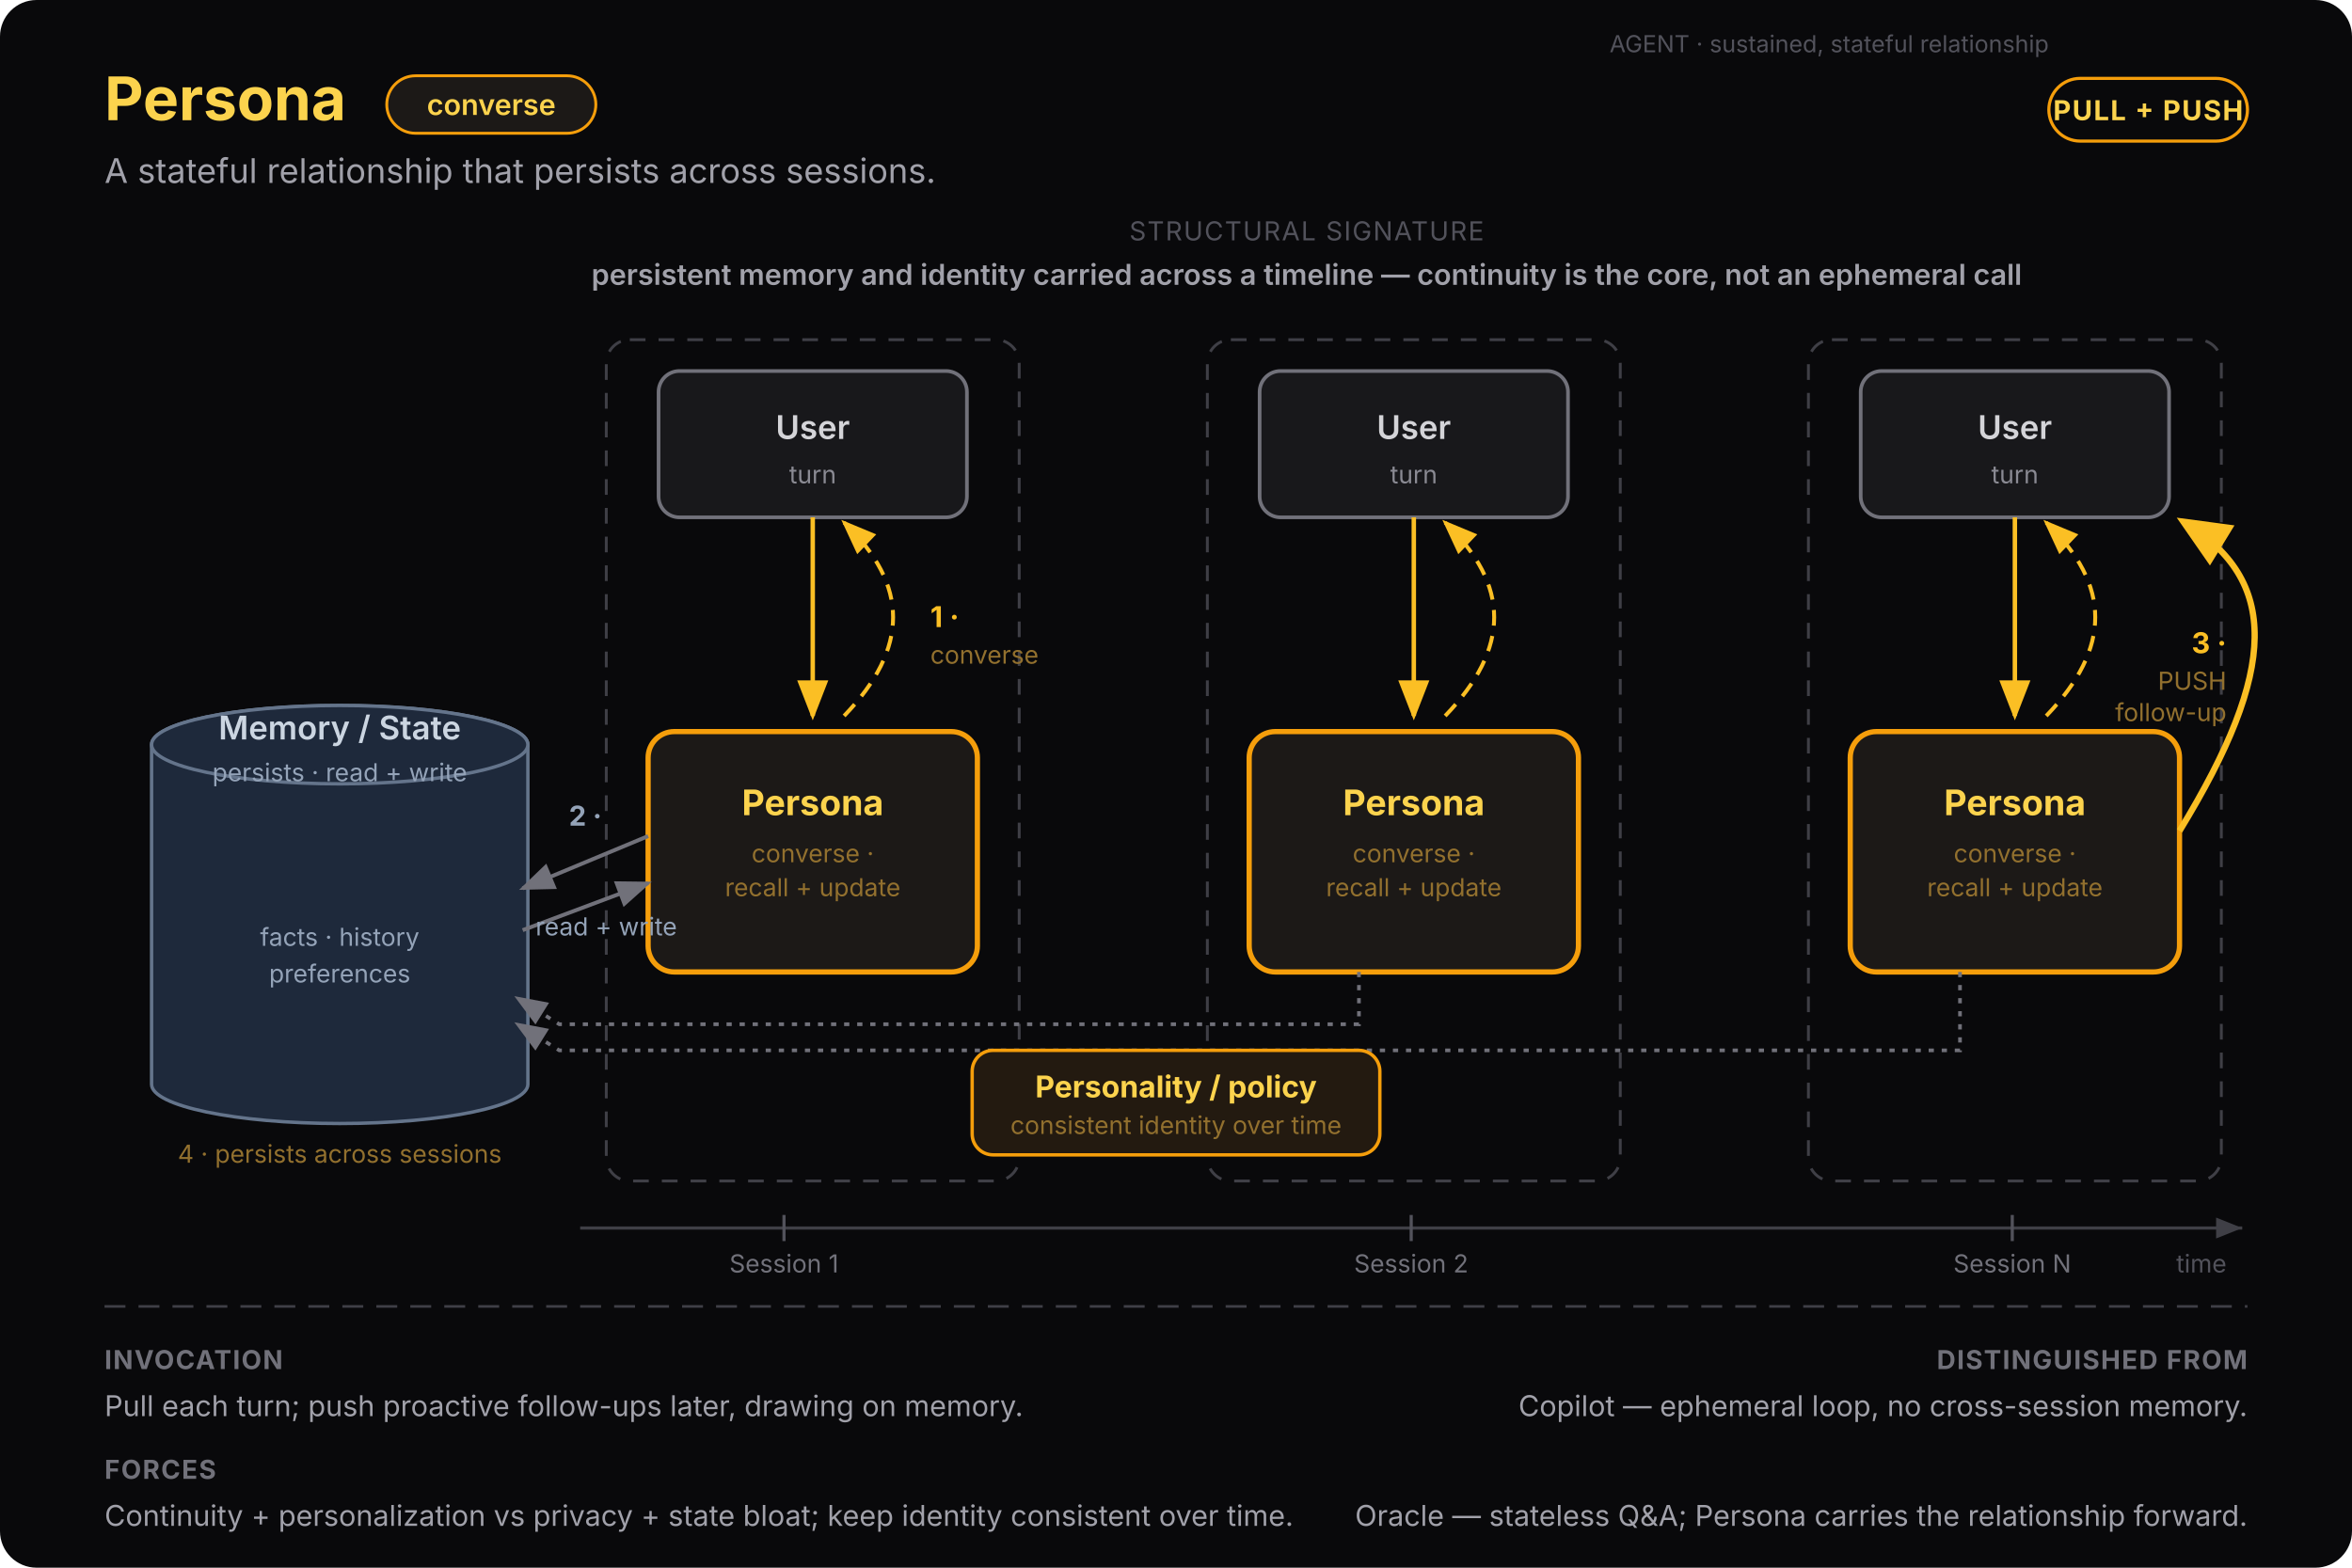
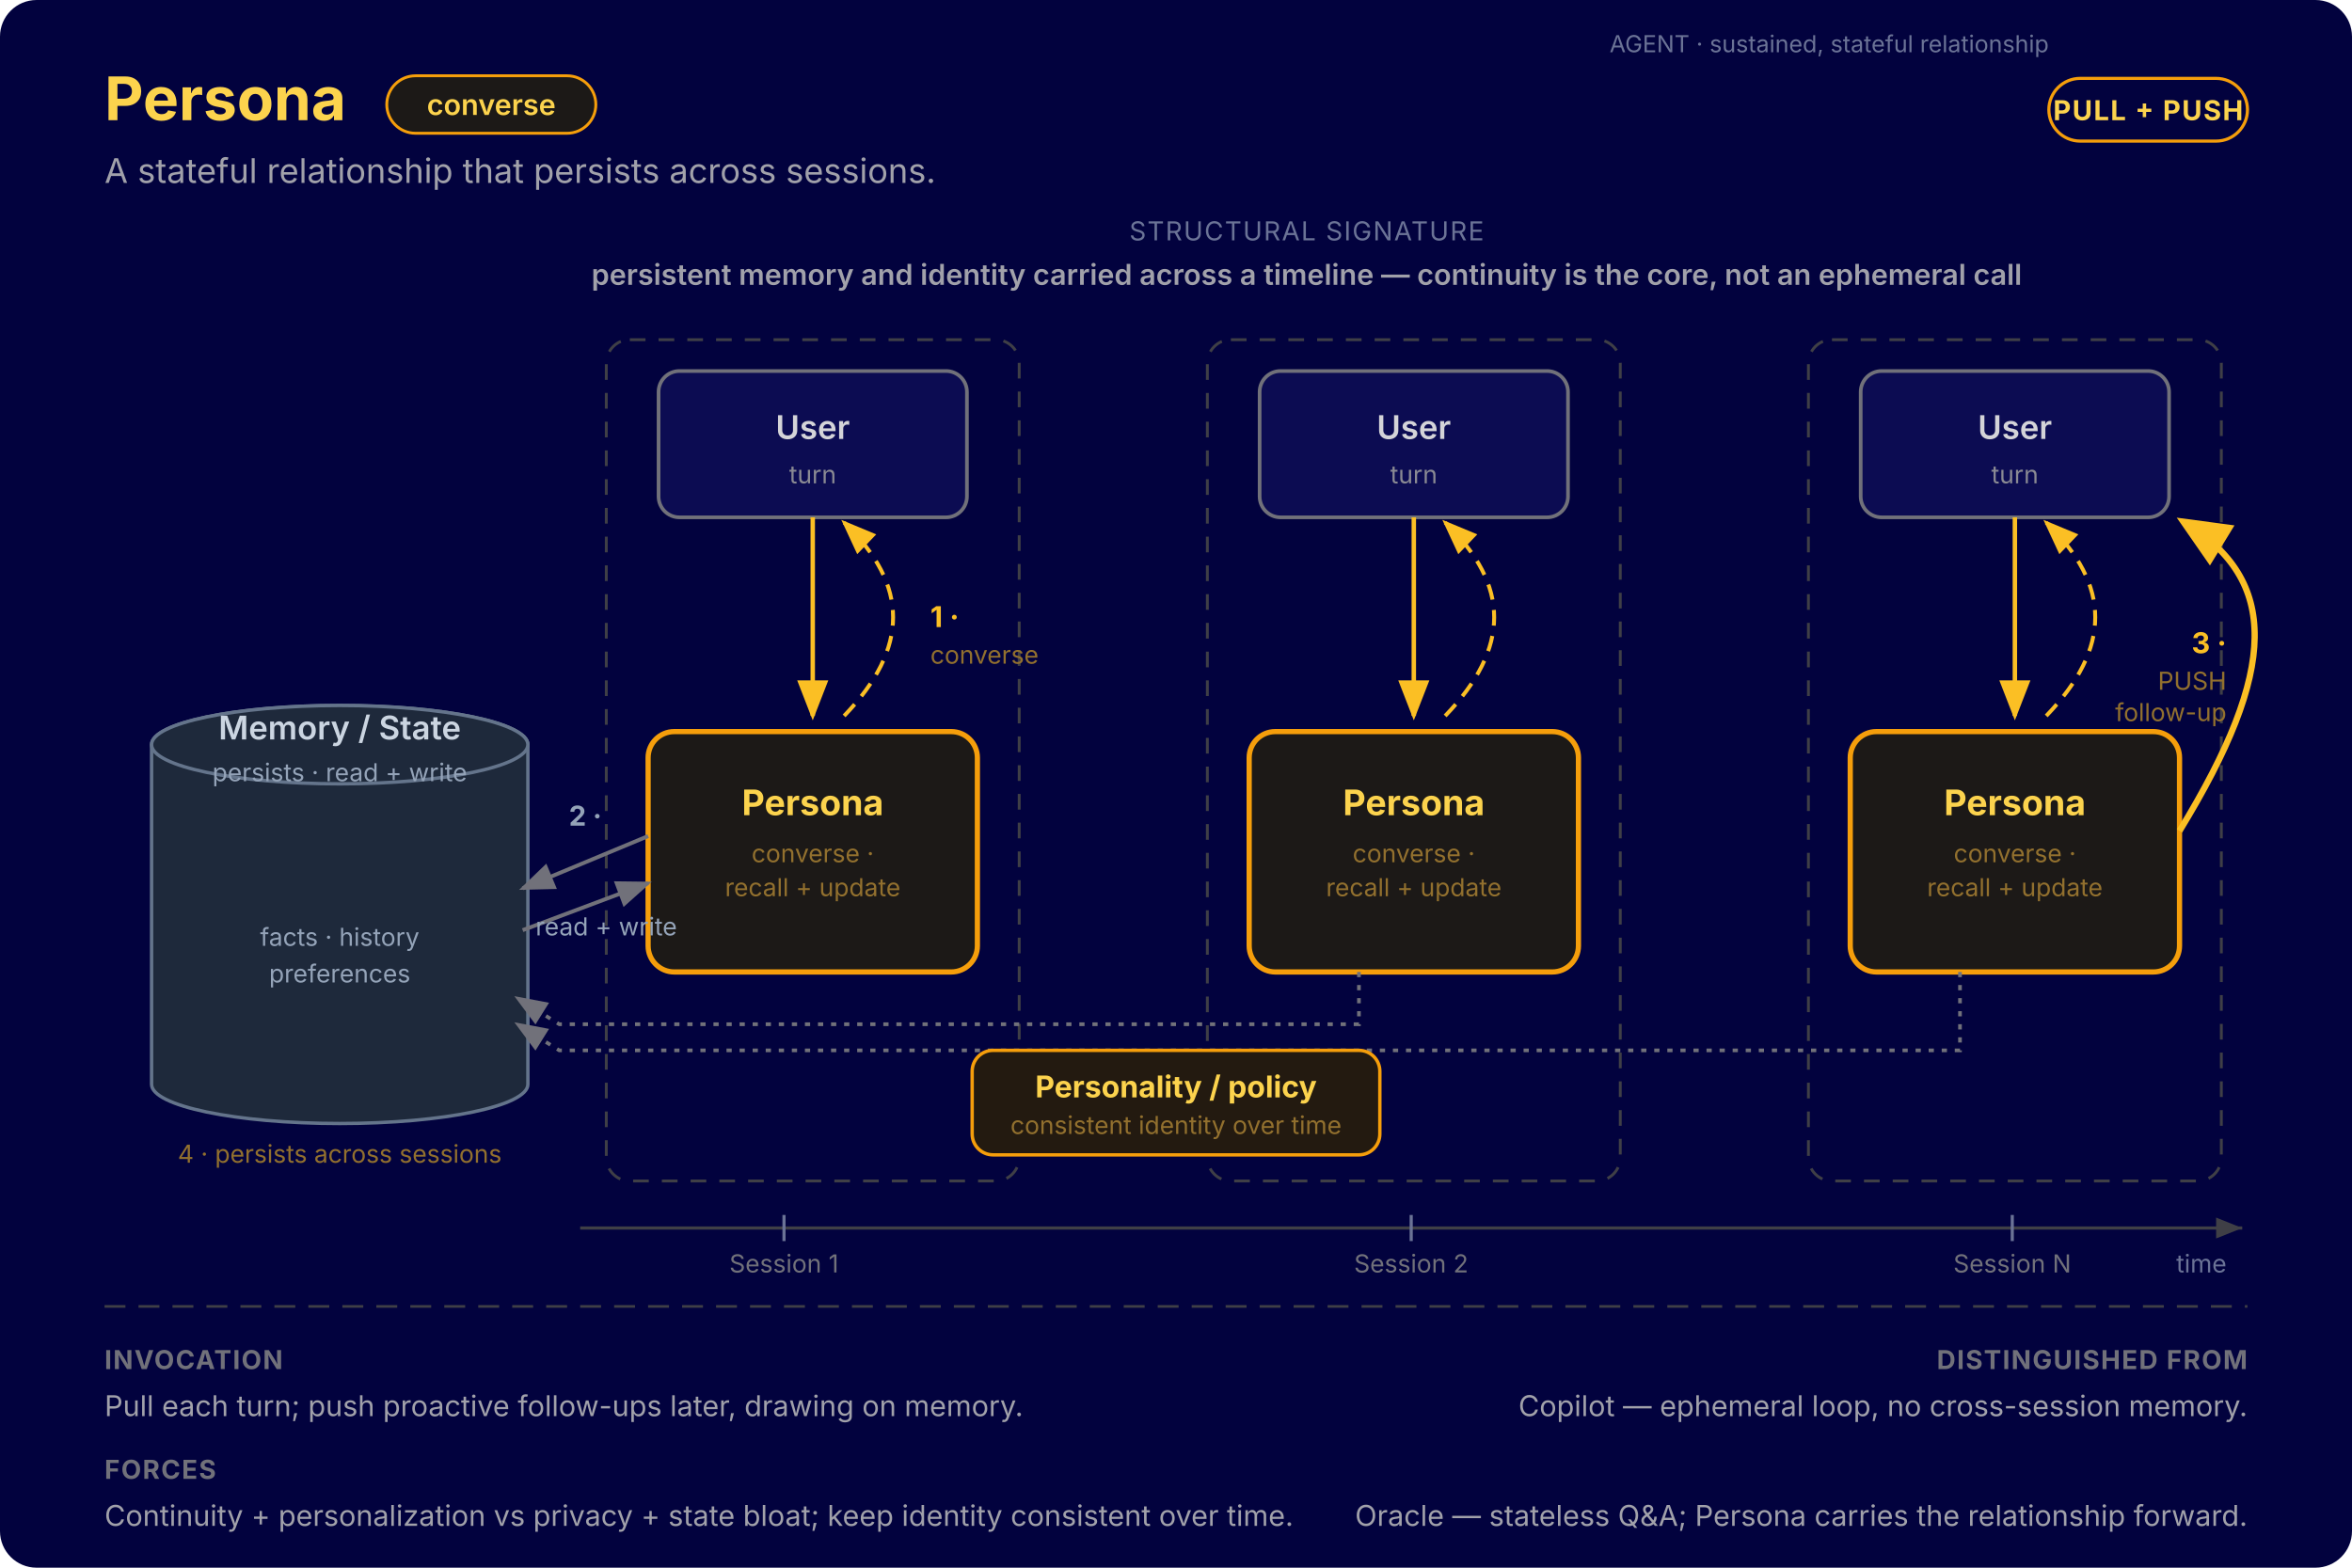
<svg xmlns="http://www.w3.org/2000/svg" viewBox="0 0 900 600" width="900" height="600" font-family="Inter, system-ui, sans-serif">
  <defs>
    <marker id="ar-am" markerWidth="9" markerHeight="7" refX="8" refY="3.5" orient="auto">
      <polygon points="0 0, 9 3.5, 0 7" fill="#fbbf24" />
    </marker>
    <marker id="ar-gy" markerWidth="9" markerHeight="7" refX="8" refY="3.5" orient="auto">
      <polygon points="0 0, 9 3.5, 0 7" fill="#71717a" />
    </marker>
    <marker id="ar-amb" markerWidth="8.5" markerHeight="7.5" refX="7" refY="3.75" orient="auto">
      <polygon points="0 0, 8.5 3.75, 0 7.5" fill="#fbbf24" />
    </marker>
  </defs>
-   <rect width="900" height="600" fill="#09090b" rx="14" />
+   <rect width="900" height="600" fill="#02023e" rx="14" />
  <text x="40" y="46" fill="#fcd34d" font-size="23" font-weight="700">Persona</text>
  <rect x="148" y="29" width="80" height="22" rx="11" fill="#1c1917" stroke="#f59e0b" stroke-width="1.1" />
  <text x="188" y="44" fill="#fcd34d" font-size="11" font-weight="600" text-anchor="middle">converse</text>
  <text x="40" y="70" fill="#a1a1aa" font-size="13">A stateful relationship that persists across sessions.</text>
-   <text x="784" y="20" fill="#52525b" font-size="9" text-anchor="end">AGENT · sustained, stateful relationship</text>
+   <text x="784" y="20" fill="#6b7396" font-size="9" text-anchor="end">AGENT · sustained, stateful relationship</text>
  <rect x="784" y="30" width="76" height="24" rx="12" fill="none" stroke="#f59e0b" stroke-width="1.2" />
  <text x="822" y="46" fill="#fcd34d" font-size="10.5" font-weight="700" text-anchor="middle" letter-spacing="0.5">PULL + PUSH</text>
  <g>
    <path d="M58 415 a72 15 0 0 0 144 0 v-130 a72 15 0 0 0 -144 0 z" fill="#1e293b" stroke="#64748b" stroke-width="1.3" />
    <ellipse cx="130" cy="285" rx="72" ry="15" fill="#1e293b" stroke="#64748b" stroke-width="1.3" />
    <text x="130" y="283" fill="#cbd5e1" font-size="12.5" font-weight="600" text-anchor="middle">Memory / State</text>
    <text x="130" y="299" fill="#94a3b8" font-size="9.5" text-anchor="middle">persists · read + write</text>
    <text x="130" y="362" fill="#94a3b8" font-size="9.5" text-anchor="middle">facts · history</text>
    <text x="130" y="376" fill="#94a3b8" font-size="9.5" text-anchor="middle">preferences</text>
  </g>
  <text x="130" y="445" fill="#92702e" font-size="9.5" text-anchor="middle">4 · persists across sessions</text>
  <line x1="222" y1="470" x2="858" y2="470" stroke="#3f3f46" stroke-width="1.2" />
  <polygon points="858,470 848,466 848,474" fill="#3f3f46" />
-   <text x="852" y="487" fill="#52525b" font-size="9.5" text-anchor="end">time</text>
-   <line x1="300" y1="465" x2="300" y2="475" stroke="#52525b" stroke-width="1.2" />
-   <line x1="540" y1="465" x2="540" y2="475" stroke="#52525b" stroke-width="1.2" />
-   <line x1="770" y1="465" x2="770" y2="475" stroke="#52525b" stroke-width="1.2" />
+   <text x="852" y="487" fill="#6b7396" font-size="9.5" text-anchor="end">time</text>
+   <line x1="300" y1="465" x2="300" y2="475" stroke="#6b7396" stroke-width="1.2" />
+   <line x1="540" y1="465" x2="540" y2="475" stroke="#6b7396" stroke-width="1.2" />
+   <line x1="770" y1="465" x2="770" y2="475" stroke="#6b7396" stroke-width="1.2" />
  <text x="300" y="487" fill="#71717a" font-size="9.5" text-anchor="middle">Session 1</text>
  <text x="540" y="487" fill="#71717a" font-size="9.5" text-anchor="middle">Session 2</text>
  <text x="770" y="487" fill="#71717a" font-size="9.5" text-anchor="middle">Session N</text>
  <rect x="232" y="130" width="158" height="322" rx="9" fill="none" stroke="#3f3f46" stroke-width="1.1" stroke-dasharray="6,5" />
  <rect x="462" y="130" width="158" height="322" rx="9" fill="none" stroke="#3f3f46" stroke-width="1.1" stroke-dasharray="6,5" />
  <rect x="692" y="130" width="158" height="322" rx="9" fill="none" stroke="#3f3f46" stroke-width="1.1" stroke-dasharray="6,5" />
-   <rect x="252" y="142" width="118" height="56" rx="8" fill="#18181b" stroke="#71717a" stroke-width="1.4" />
+   <rect x="252" y="142" width="118" height="56" rx="8" fill="#0c0c52" stroke="#71717a" stroke-width="1.4" />
  <text x="311" y="168" fill="#d4d4d8" font-size="12.5" font-weight="600" text-anchor="middle">User</text>
  <text x="311" y="185" fill="#8a8a93" font-size="9.5" text-anchor="middle">turn</text>
  <rect x="248" y="280" width="126" height="92" rx="10" fill="#1c1917" stroke="#f59e0b" stroke-width="2" />
  <text x="311" y="312" fill="#fcd34d" font-size="13.5" font-weight="700" text-anchor="middle">Persona</text>
  <text x="311" y="330" fill="#92702e" font-size="9.5" text-anchor="middle">converse ·</text>
  <text x="311" y="343" fill="#92702e" font-size="9.5" text-anchor="middle">recall + update</text>
  <line x1="311" y1="198" x2="311" y2="274" stroke="#fbbf24" stroke-width="1.7" marker-end="url(#ar-am)" />
  <path d="M323 274 C 348 248, 348 224, 323 200" fill="none" stroke="#fbbf24" stroke-width="1.5" stroke-dasharray="6,4" marker-end="url(#ar-am)" />
  <text x="356" y="240" fill="#fbbf24" font-size="11" font-weight="700" text-anchor="start">1 ·</text>
  <text x="356" y="254" fill="#92702e" font-size="9.5" text-anchor="start">converse</text>
-   <rect x="482" y="142" width="118" height="56" rx="8" fill="#18181b" stroke="#71717a" stroke-width="1.4" />
+   <rect x="482" y="142" width="118" height="56" rx="8" fill="#0c0c52" stroke="#71717a" stroke-width="1.4" />
  <text x="541" y="168" fill="#d4d4d8" font-size="12.5" font-weight="600" text-anchor="middle">User</text>
  <text x="541" y="185" fill="#8a8a93" font-size="9.5" text-anchor="middle">turn</text>
  <rect x="478" y="280" width="126" height="92" rx="10" fill="#1c1917" stroke="#f59e0b" stroke-width="2" />
  <text x="541" y="312" fill="#fcd34d" font-size="13.5" font-weight="700" text-anchor="middle">Persona</text>
  <text x="541" y="330" fill="#92702e" font-size="9.5" text-anchor="middle">converse ·</text>
  <text x="541" y="343" fill="#92702e" font-size="9.5" text-anchor="middle">recall + update</text>
  <line x1="541" y1="198" x2="541" y2="274" stroke="#fbbf24" stroke-width="1.7" marker-end="url(#ar-am)" />
  <path d="M553 274 C 578 248, 578 224, 553 200" fill="none" stroke="#fbbf24" stroke-width="1.5" stroke-dasharray="6,4" marker-end="url(#ar-am)" />
-   <rect x="712" y="142" width="118" height="56" rx="8" fill="#18181b" stroke="#71717a" stroke-width="1.4" />
+   <rect x="712" y="142" width="118" height="56" rx="8" fill="#0c0c52" stroke="#71717a" stroke-width="1.4" />
  <text x="771" y="168" fill="#d4d4d8" font-size="12.5" font-weight="600" text-anchor="middle">User</text>
  <text x="771" y="185" fill="#8a8a93" font-size="9.5" text-anchor="middle">turn</text>
  <rect x="708" y="280" width="126" height="92" rx="10" fill="#1c1917" stroke="#f59e0b" stroke-width="2" />
  <text x="771" y="312" fill="#fcd34d" font-size="13.5" font-weight="700" text-anchor="middle">Persona</text>
  <text x="771" y="330" fill="#92702e" font-size="9.5" text-anchor="middle">converse ·</text>
  <text x="771" y="343" fill="#92702e" font-size="9.5" text-anchor="middle">recall + update</text>
  <line x1="771" y1="198" x2="771" y2="274" stroke="#fbbf24" stroke-width="1.7" marker-end="url(#ar-am)" />
  <path d="M783 274 C 808 248, 808 224, 783 200" fill="none" stroke="#fbbf24" stroke-width="1.5" stroke-dasharray="6,4" marker-end="url(#ar-am)" />
  <line x1="248" y1="320" x2="200" y2="340" stroke="#71717a" stroke-width="1.5" marker-end="url(#ar-gy)" />
  <line x1="200" y1="356" x2="248" y2="338" stroke="#71717a" stroke-width="1.5" marker-end="url(#ar-gy)" />
  <text x="224" y="316" fill="#94a3b8" font-size="10.5" font-weight="700" text-anchor="middle">2 ·</text>
  <text x="232" y="358" fill="#94a3b8" font-size="9.5" text-anchor="middle">read + write</text>
  <path d="M520 372 V 392 H 214 L 198 382" fill="none" stroke="#71717a" stroke-width="1.4" marker-end="url(#ar-gy)" stroke-dasharray="2,3" />
  <path d="M750 372 V 402 H 214 L 198 392" fill="none" stroke="#71717a" stroke-width="1.4" marker-end="url(#ar-gy)" stroke-dasharray="2,3" />
  <rect x="372" y="402" width="156" height="40" rx="8" fill="#231a10" stroke="#f59e0b" stroke-width="1.3" />
  <text x="450" y="420" fill="#fcd34d" font-size="11.5" font-weight="700" text-anchor="middle">Personality / policy</text>
  <text x="450" y="434" fill="#92702e" font-size="9.5" text-anchor="middle">consistent identity over time</text>
  <path d="M834 318 C 872 256, 872 222, 836 200" fill="none" stroke="#fbbf24" stroke-width="2.4" marker-end="url(#ar-amb)" />
  <text x="852" y="250" fill="#fbbf24" font-size="11" font-weight="700" text-anchor="end">3 ·</text>
  <text x="852" y="264" fill="#92702e" font-size="9.5" text-anchor="end">PUSH</text>
  <text x="852" y="276" fill="#92702e" font-size="9.5" text-anchor="end">follow-up</text>
-   <text x="500" y="92" fill="#52525b" font-size="10" text-anchor="middle" letter-spacing="0.5">STRUCTURAL SIGNATURE</text>
+   <text x="500" y="92" fill="#6b7396" font-size="10" text-anchor="middle" letter-spacing="0.5">STRUCTURAL SIGNATURE</text>
  <text x="500" y="109" fill="#a1a1aa" font-size="11" text-anchor="middle" font-weight="600">persistent memory and identity carried across a timeline — continuity is the core, not an ephemeral call</text>
  <line x1="40" y1="500" x2="860" y2="500" stroke="#3f3f46" stroke-width="1" stroke-dasharray="8,5" />
  <text x="40" y="524" fill="#71717a" font-size="10" font-weight="700" letter-spacing="0.5">INVOCATION</text>
  <text x="40" y="542" fill="#a1a1aa" font-size="11">Pull each turn; push proactive follow-ups later, drawing on memory.</text>
  <text x="40" y="566" fill="#71717a" font-size="10" font-weight="700" letter-spacing="0.5">FORCES</text>
  <text x="40" y="584" fill="#a1a1aa" font-size="11">Continuity + personalization vs privacy + state bloat; keep identity consistent over time.</text>
  <text x="860" y="524" fill="#71717a" font-size="10" font-weight="700" letter-spacing="0.5" text-anchor="end">DISTINGUISHED FROM</text>
  <text x="860" y="542" fill="#a1a1aa" font-size="11" text-anchor="end">Copilot — ephemeral loop, no cross-session memory.</text>
  <text x="860" y="566" fill="#71717a" font-size="10" font-weight="700" letter-spacing="0.5" text-anchor="end"> </text>
  <text x="860" y="584" fill="#a1a1aa" font-size="11" text-anchor="end">Oracle — stateless Q&amp;A; Persona carries the relationship forward.</text>
</svg>
